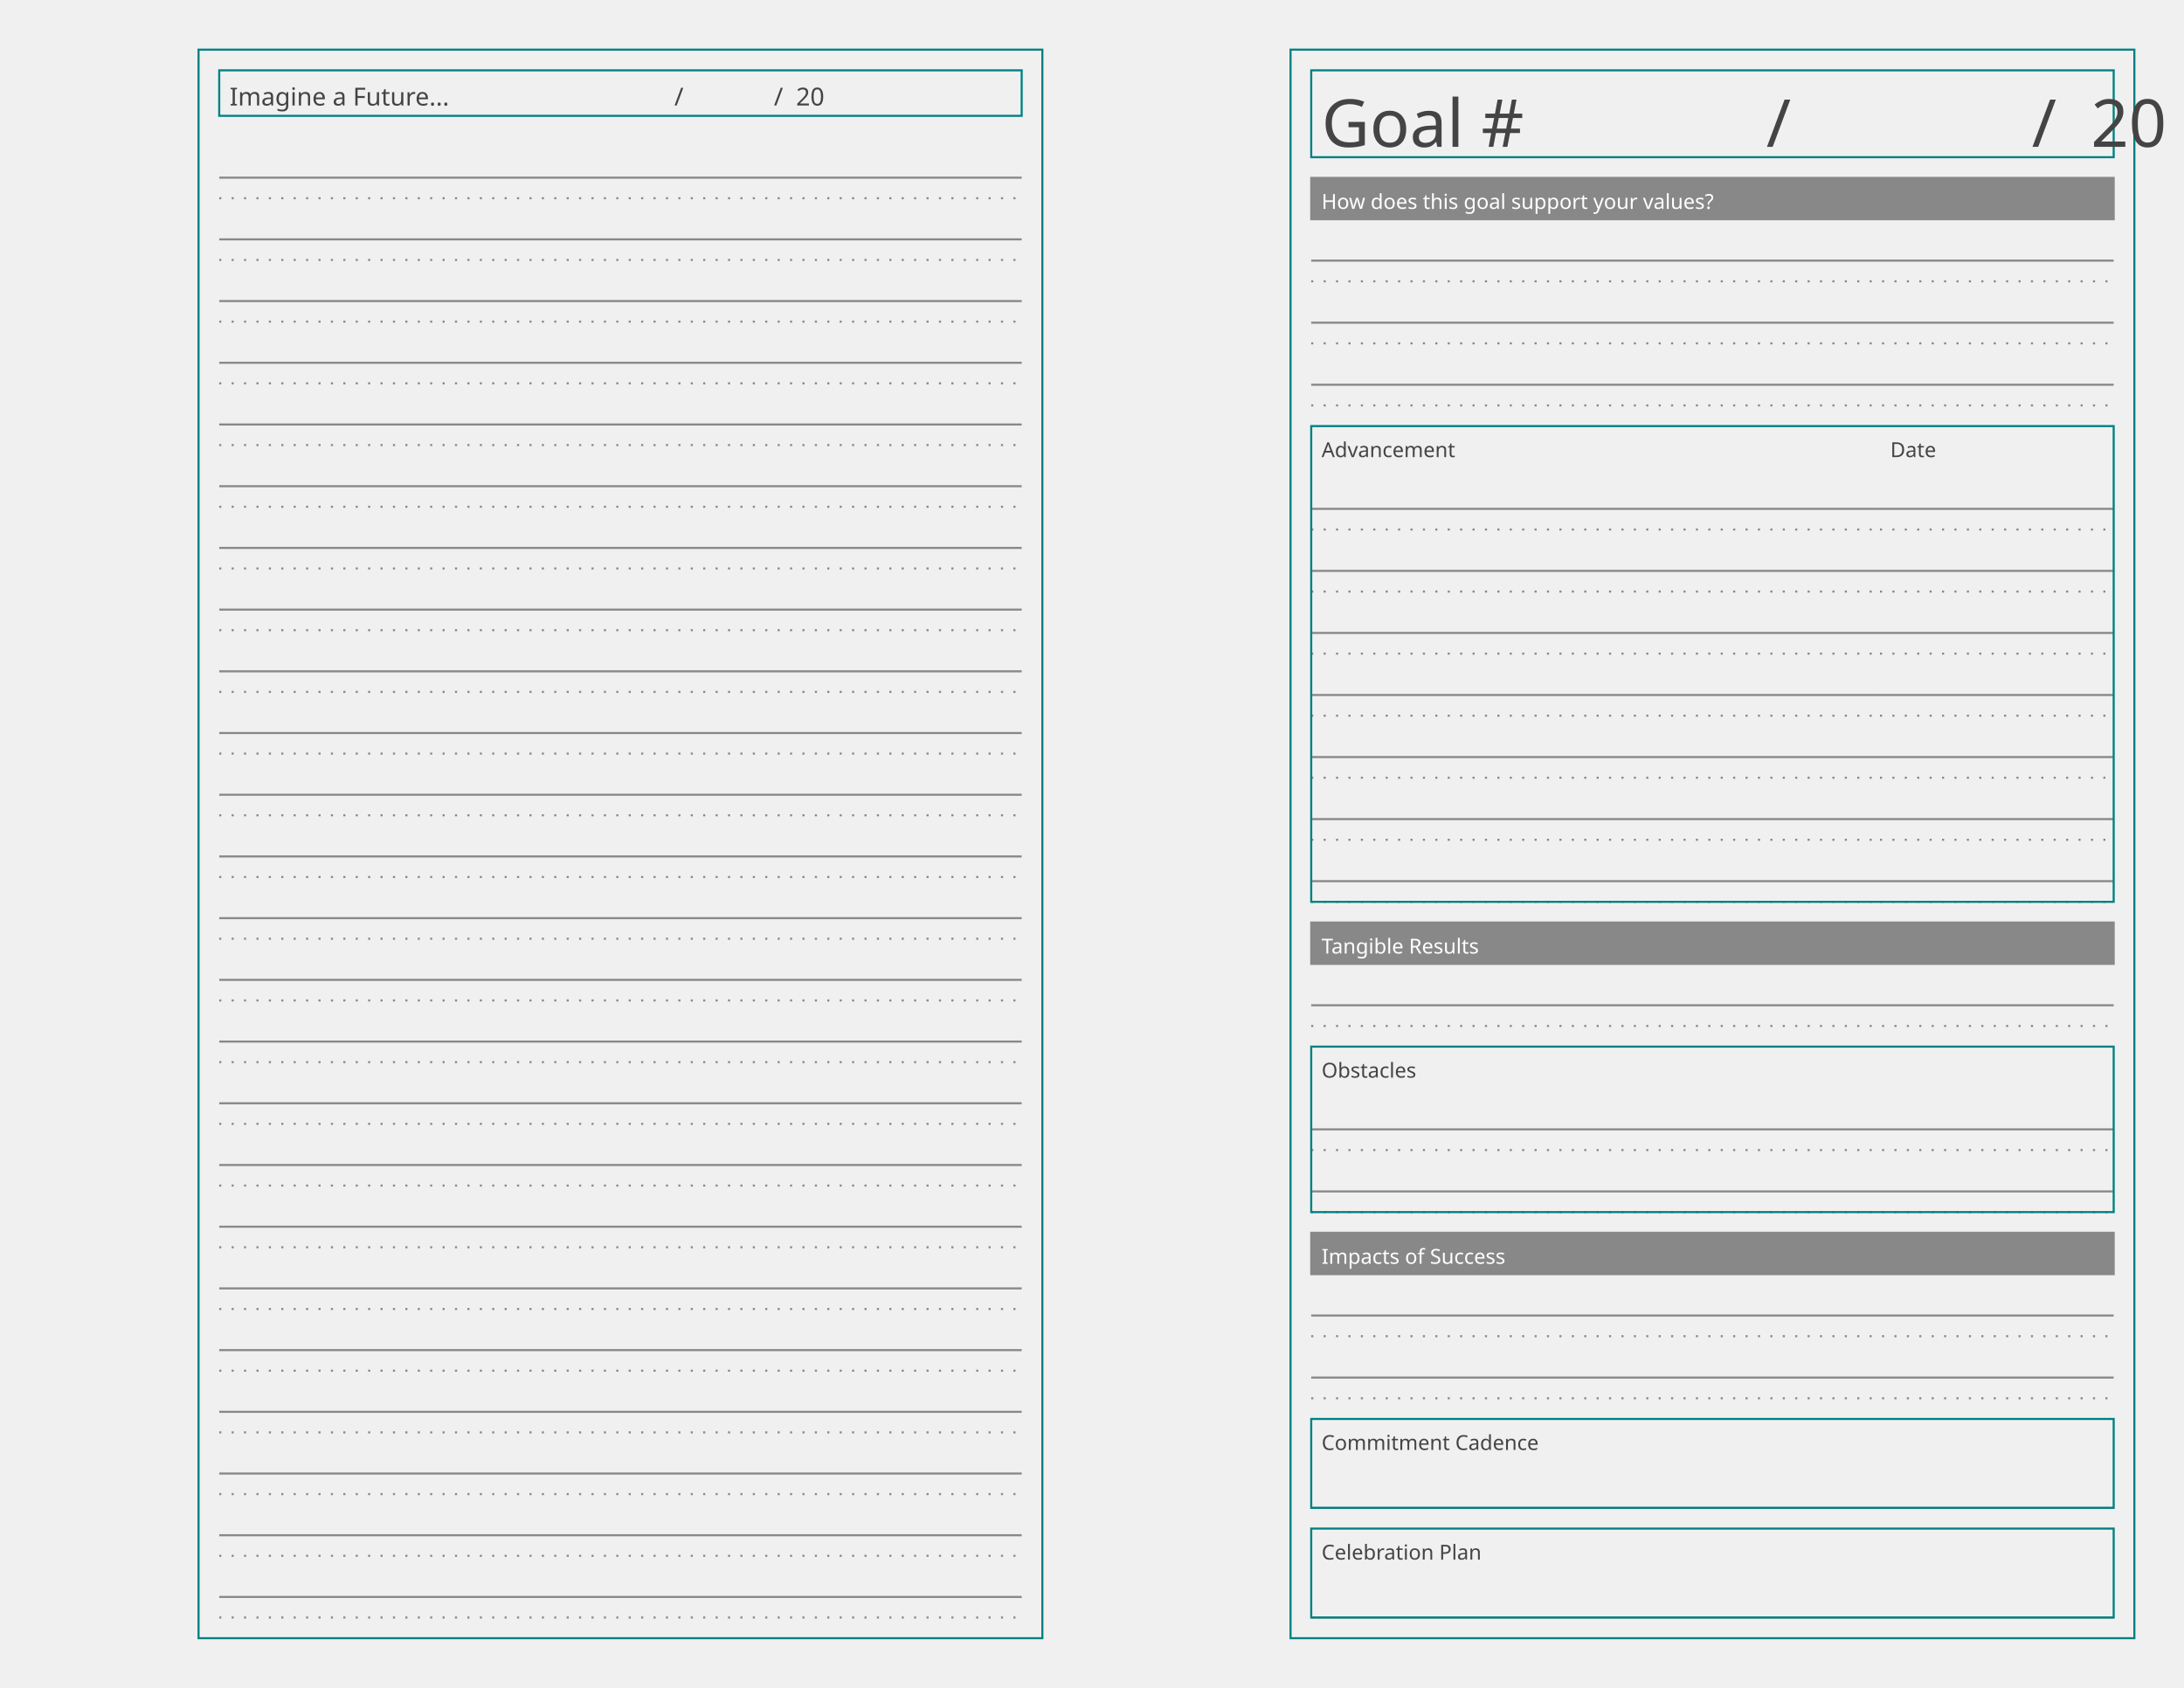
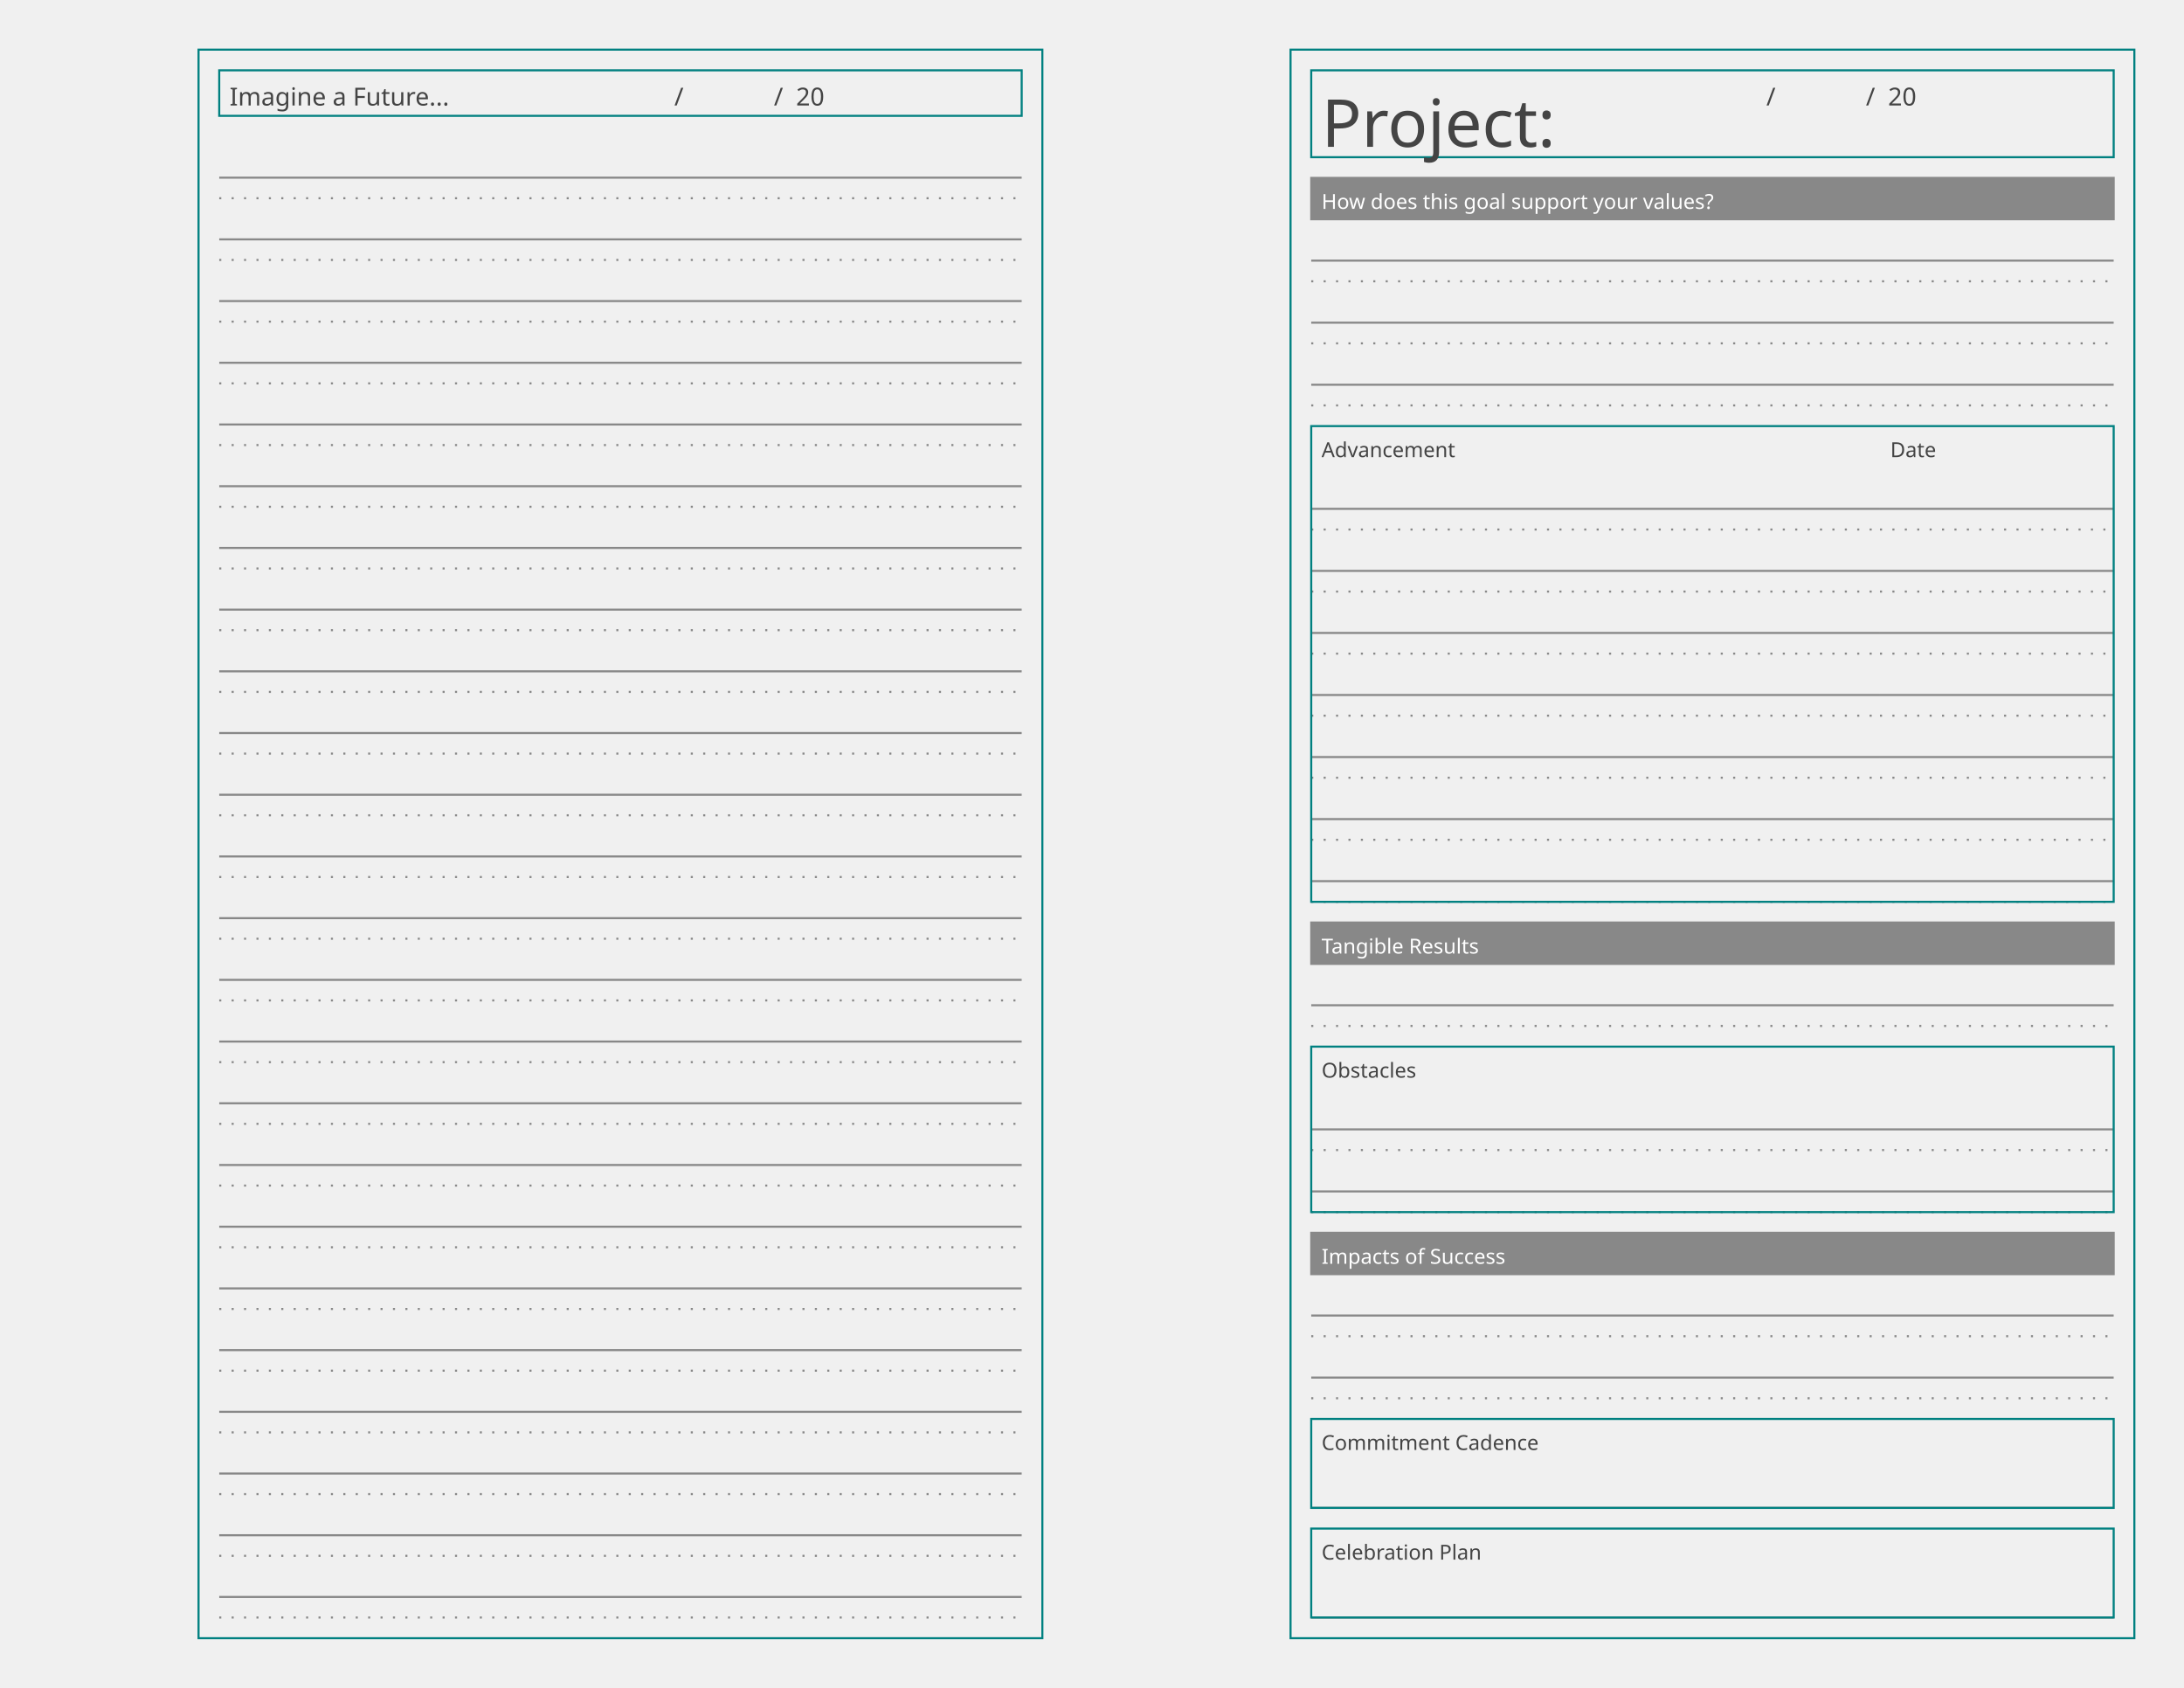
<svg xmlns="http://www.w3.org/2000/svg" baseProfile="tiny" height="8.5in" version="1.2" width="11in">
  <defs />
  <g transform="translate(96, 24.0)">
    <rect fill="none" height="768.0" stroke="#008080" width="408.0" x="0" y="0" />
    <g transform="translate(10, 10)">
      <rect fill="none" height="22" stroke="#008080" stroke-width="1" width="388.0" x="0" y="0" />
      <text alignment-baseline="text-after-edge" fill="#444444" font-family="Trebuchet MS" font-size="12" text-anchor="start" transform="translate(5,17)">Imagine a Future...</text>
      <g transform="translate(215.04,0)">
        <text alignment-baseline="text-after-edge" fill="#444444" font-family="Trebuchet MS" font-size="12" text-anchor="start" transform="translate(5,17)">              /              /  20          </text>
      </g>
    </g>
    <g transform="translate(10, 42)">
      <g transform="translate(0,0)">
        <g>
          <line stroke="#888888" stroke-dasharray="1,5" stroke-width="1" transform="translate(0,29.83333)" x1="0" x2="388.0" y1="0" y2="0" />
          <line stroke="#888888" stroke-dasharray="1,5" stroke-width="1" transform="translate(0,59.66667)" x1="0" x2="388.0" y1="0" y2="0" />
          <line stroke="#888888" stroke-dasharray="1,5" stroke-width="1" transform="translate(0,89.5)" x1="0" x2="388.0" y1="0" y2="0" />
          <line stroke="#888888" stroke-dasharray="1,5" stroke-width="1" transform="translate(0,119.3333)" x1="0" x2="388.0" y1="0" y2="0" />
          <line stroke="#888888" stroke-dasharray="1,5" stroke-width="1" transform="translate(0,149.1667)" x1="0" x2="388.0" y1="0" y2="0" />
          <line stroke="#888888" stroke-dasharray="1,5" stroke-width="1" transform="translate(0,179.0)" x1="0" x2="388.0" y1="0" y2="0" />
          <line stroke="#888888" stroke-dasharray="1,5" stroke-width="1" transform="translate(0,208.8333)" x1="0" x2="388.0" y1="0" y2="0" />
          <line stroke="#888888" stroke-dasharray="1,5" stroke-width="1" transform="translate(0,238.6667)" x1="0" x2="388.0" y1="0" y2="0" />
          <line stroke="#888888" stroke-dasharray="1,5" stroke-width="1" transform="translate(0,268.5)" x1="0" x2="388.0" y1="0" y2="0" />
          <line stroke="#888888" stroke-dasharray="1,5" stroke-width="1" transform="translate(0,298.3333)" x1="0" x2="388.0" y1="0" y2="0" />
          <line stroke="#888888" stroke-dasharray="1,5" stroke-width="1" transform="translate(0,328.1667)" x1="0" x2="388.0" y1="0" y2="0" />
          <line stroke="#888888" stroke-dasharray="1,5" stroke-width="1" transform="translate(0,358)" x1="0" x2="388.0" y1="0" y2="0" />
          <line stroke="#888888" stroke-dasharray="1,5" stroke-width="1" transform="translate(0,387.8333)" x1="0" x2="388.0" y1="0" y2="0" />
          <line stroke="#888888" stroke-dasharray="1,5" stroke-width="1" transform="translate(0,417.6667)" x1="0" x2="388.0" y1="0" y2="0" />
          <line stroke="#888888" stroke-dasharray="1,5" stroke-width="1" transform="translate(0,447.5)" x1="0" x2="388.0" y1="0" y2="0" />
          <line stroke="#888888" stroke-dasharray="1,5" stroke-width="1" transform="translate(0,477.3333)" x1="0" x2="388.0" y1="0" y2="0" />
          <line stroke="#888888" stroke-dasharray="1,5" stroke-width="1" transform="translate(0,507.1667)" x1="0" x2="388.0" y1="0" y2="0" />
          <line stroke="#888888" stroke-dasharray="1,5" stroke-width="1" transform="translate(0,537)" x1="0" x2="388.0" y1="0" y2="0" />
          <line stroke="#888888" stroke-dasharray="1,5" stroke-width="1" transform="translate(0,566.8333)" x1="0" x2="388.0" y1="0" y2="0" />
          <line stroke="#888888" stroke-dasharray="1,5" stroke-width="1" transform="translate(0,596.6667)" x1="0" x2="388.0" y1="0" y2="0" />
          <line stroke="#888888" stroke-dasharray="1,5" stroke-width="1" transform="translate(0,626.5)" x1="0" x2="388.0" y1="0" y2="0" />
          <line stroke="#888888" stroke-dasharray="1,5" stroke-width="1" transform="translate(0,656.3333)" x1="0" x2="388.0" y1="0" y2="0" />
          <line stroke="#888888" stroke-dasharray="1,5" stroke-width="1" transform="translate(0,686.1667)" x1="0" x2="388.0" y1="0" y2="0" />
          <line stroke="#888888" stroke-dasharray="1,5" stroke-width="1" transform="translate(0,716)" x1="0" x2="388.0" y1="0" y2="0" />
        </g>
        <g>
          <line stroke="#888888" stroke-dasharray="1,0" stroke-width="1" transform="translate(0,19.88889)" x1="0" x2="388.0" y1="0" y2="0" />
          <line stroke="#888888" stroke-dasharray="1,0" stroke-width="1" transform="translate(0,49.72222)" x1="0" x2="388.0" y1="0" y2="0" />
          <line stroke="#888888" stroke-dasharray="1,0" stroke-width="1" transform="translate(0,79.55556)" x1="0" x2="388.0" y1="0" y2="0" />
          <line stroke="#888888" stroke-dasharray="1,0" stroke-width="1" transform="translate(0,109.3889)" x1="0" x2="388.0" y1="0" y2="0" />
          <line stroke="#888888" stroke-dasharray="1,0" stroke-width="1" transform="translate(0,139.2222)" x1="0" x2="388.0" y1="0" y2="0" />
          <line stroke="#888888" stroke-dasharray="1,0" stroke-width="1" transform="translate(0,169.0556)" x1="0" x2="388.0" y1="0" y2="0" />
          <line stroke="#888888" stroke-dasharray="1,0" stroke-width="1" transform="translate(0,198.8889)" x1="0" x2="388.0" y1="0" y2="0" />
          <line stroke="#888888" stroke-dasharray="1,0" stroke-width="1" transform="translate(0,228.7222)" x1="0" x2="388.0" y1="0" y2="0" />
          <line stroke="#888888" stroke-dasharray="1,0" stroke-width="1" transform="translate(0,258.5556)" x1="0" x2="388.0" y1="0" y2="0" />
          <line stroke="#888888" stroke-dasharray="1,0" stroke-width="1" transform="translate(0,288.3889)" x1="0" x2="388.0" y1="0" y2="0" />
          <line stroke="#888888" stroke-dasharray="1,0" stroke-width="1" transform="translate(0,318.2222)" x1="0" x2="388.0" y1="0" y2="0" />
          <line stroke="#888888" stroke-dasharray="1,0" stroke-width="1" transform="translate(0,348.0556)" x1="0" x2="388.0" y1="0" y2="0" />
          <line stroke="#888888" stroke-dasharray="1,0" stroke-width="1" transform="translate(0,377.8889)" x1="0" x2="388.0" y1="0" y2="0" />
          <line stroke="#888888" stroke-dasharray="1,0" stroke-width="1" transform="translate(0,407.7222)" x1="0" x2="388.0" y1="0" y2="0" />
          <line stroke="#888888" stroke-dasharray="1,0" stroke-width="1" transform="translate(0,437.5556)" x1="0" x2="388.0" y1="0" y2="0" />
          <line stroke="#888888" stroke-dasharray="1,0" stroke-width="1" transform="translate(0,467.3889)" x1="0" x2="388.0" y1="0" y2="0" />
          <line stroke="#888888" stroke-dasharray="1,0" stroke-width="1" transform="translate(0,497.2222)" x1="0" x2="388.0" y1="0" y2="0" />
          <line stroke="#888888" stroke-dasharray="1,0" stroke-width="1" transform="translate(0,527.0556)" x1="0" x2="388.0" y1="0" y2="0" />
          <line stroke="#888888" stroke-dasharray="1,0" stroke-width="1" transform="translate(0,556.8889)" x1="0" x2="388.0" y1="0" y2="0" />
          <line stroke="#888888" stroke-dasharray="1,0" stroke-width="1" transform="translate(0,586.7222)" x1="0" x2="388.0" y1="0" y2="0" />
          <line stroke="#888888" stroke-dasharray="1,0" stroke-width="1" transform="translate(0,616.5556)" x1="0" x2="388.0" y1="0" y2="0" />
          <line stroke="#888888" stroke-dasharray="1,0" stroke-width="1" transform="translate(0,646.3889)" x1="0" x2="388.0" y1="0" y2="0" />
          <line stroke="#888888" stroke-dasharray="1,0" stroke-width="1" transform="translate(0,676.2222)" x1="0" x2="388.0" y1="0" y2="0" />
          <line stroke="#888888" stroke-dasharray="1,0" stroke-width="1" transform="translate(0,706.0556)" x1="0" x2="388.0" y1="0" y2="0" />
        </g>
      </g>
    </g>
  </g>
  <g transform="translate(624.0, 24.0)">
    <rect fill="none" height="768.0" stroke="#008080" width="408.0" x="0" y="0" />
    <g transform="translate(10, 10)">
      <rect fill="none" height="42" stroke="#008080" stroke-width="1" width="388.0" x="0" y="0" />
-       <text alignment-baseline="text-after-edge" fill="#444444" font-family="Trebuchet MS" font-size="32" text-anchor="start" transform="translate(5,37)">Goal #</text>
+       <text alignment-baseline="text-after-edge" fill="#444444" font-family="Trebuchet MS" font-size="32" text-anchor="start" transform="translate(5,37)">Project:</text>
      <g transform="translate(215.04,0)">
-         <text alignment-baseline="text-after-edge" fill="#444444" font-family="Trebuchet MS" font-size="32" text-anchor="start" transform="translate(5,37)">              /              /  20          </text>
+         <text alignment-baseline="text-after-edge" fill="#444444" font-family="Trebuchet MS" font-size="12" text-anchor="start" transform="translate(5,17)">              /              /  20          </text>
      </g>
    </g>
    <g transform="translate(10, 62)">
      <g transform="translate(0,0)">
        <g>
          <g transform="translate(0,0)">
            <rect fill="#888888" height="20" stroke="#888888" stroke-width="1" width="388.0" x="0" y="0" />
            <text alignment-baseline="text-after-edge" fill="#ffffff" font-family="Trebuchet MS" font-size="10" text-anchor="start" transform="translate(5,15)">How does this goal support your values?</text>
          </g>
          <g transform="translate(0,20)">
            <g>
              <line stroke="#888888" stroke-dasharray="1,5" stroke-width="1" transform="translate(0,30.0)" x1="0" x2="388.0" y1="0" y2="0" />
              <line stroke="#888888" stroke-dasharray="1,5" stroke-width="1" transform="translate(0,60.0)" x1="0" x2="388.0" y1="0" y2="0" />
              <line stroke="#888888" stroke-dasharray="1,5" stroke-width="1" transform="translate(0,90.0)" x1="0" x2="388.0" y1="0" y2="0" />
            </g>
            <g>
              <line stroke="#888888" stroke-dasharray="1,0" stroke-width="1" transform="translate(0,20.0)" x1="0" x2="388.0" y1="0" y2="0" />
              <line stroke="#888888" stroke-dasharray="1,0" stroke-width="1" transform="translate(0,50.0)" x1="0" x2="388.0" y1="0" y2="0" />
              <line stroke="#888888" stroke-dasharray="1,0" stroke-width="1" transform="translate(0,80.0)" x1="0" x2="388.0" y1="0" y2="0" />
            </g>
          </g>
        </g>
      </g>
      <g transform="translate(0,120.0)">
        <g>
          <g transform="translate(0,0)">
            <g>
              <g transform="translate(0,0)">
                <text alignment-baseline="text-after-edge" fill="#444444" font-family="Trebuchet MS" font-size="10" text-anchor="start" transform="translate(5,15)">Advancement</text>
              </g>
              <g transform="translate(0,20)">
                <g>
                  <line stroke="#888888" stroke-dasharray="1,5" stroke-width="1" transform="translate(0,30.0)" x1="0" x2="275" y1="0" y2="0" />
                  <line stroke="#888888" stroke-dasharray="1,5" stroke-width="1" transform="translate(0,60.0)" x1="0" x2="275" y1="0" y2="0" />
                  <line stroke="#888888" stroke-dasharray="1,5" stroke-width="1" transform="translate(0,90.0)" x1="0" x2="275" y1="0" y2="0" />
                  <line stroke="#888888" stroke-dasharray="1,5" stroke-width="1" transform="translate(0,120.0)" x1="0" x2="275" y1="0" y2="0" />
                  <line stroke="#888888" stroke-dasharray="1,5" stroke-width="1" transform="translate(0,150.0)" x1="0" x2="275" y1="0" y2="0" />
                  <line stroke="#888888" stroke-dasharray="1,5" stroke-width="1" transform="translate(0,180.0)" x1="0" x2="275" y1="0" y2="0" />
                  <line stroke="#888888" stroke-dasharray="1,5" stroke-width="1" transform="translate(0,210.0)" x1="0" x2="275" y1="0" y2="0" />
                </g>
                <g>
                  <line stroke="#888888" stroke-dasharray="1,0" stroke-width="1" transform="translate(0,20.0)" x1="0" x2="275" y1="0" y2="0" />
                  <line stroke="#888888" stroke-dasharray="1,0" stroke-width="1" transform="translate(0,50.0)" x1="0" x2="275" y1="0" y2="0" />
                  <line stroke="#888888" stroke-dasharray="1,0" stroke-width="1" transform="translate(0,80.0)" x1="0" x2="275" y1="0" y2="0" />
                  <line stroke="#888888" stroke-dasharray="1,0" stroke-width="1" transform="translate(0,110.0)" x1="0" x2="275" y1="0" y2="0" />
                  <line stroke="#888888" stroke-dasharray="1,0" stroke-width="1" transform="translate(0,140.0)" x1="0" x2="275" y1="0" y2="0" />
                  <line stroke="#888888" stroke-dasharray="1,0" stroke-width="1" transform="translate(0,170.0)" x1="0" x2="275" y1="0" y2="0" />
                  <line stroke="#888888" stroke-dasharray="1,0" stroke-width="1" transform="translate(0,200.0)" x1="0" x2="275" y1="0" y2="0" />
                </g>
              </g>
            </g>
          </g>
          <g transform="translate(275,0)">
            <g>
              <g transform="translate(0,0)">
                <text alignment-baseline="text-after-edge" fill="#444444" font-family="Trebuchet MS" font-size="10" text-anchor="start" transform="translate(5,15)">Date</text>
              </g>
              <g transform="translate(0,20)">
                <g>
                  <line stroke="#888888" stroke-dasharray="1,5" stroke-width="1" transform="translate(0,30.0)" x1="0" x2="113.0" y1="0" y2="0" />
                  <line stroke="#888888" stroke-dasharray="1,5" stroke-width="1" transform="translate(0,60.0)" x1="0" x2="113.0" y1="0" y2="0" />
                  <line stroke="#888888" stroke-dasharray="1,5" stroke-width="1" transform="translate(0,90.0)" x1="0" x2="113.0" y1="0" y2="0" />
                  <line stroke="#888888" stroke-dasharray="1,5" stroke-width="1" transform="translate(0,120.0)" x1="0" x2="113.0" y1="0" y2="0" />
                  <line stroke="#888888" stroke-dasharray="1,5" stroke-width="1" transform="translate(0,150.0)" x1="0" x2="113.0" y1="0" y2="0" />
                  <line stroke="#888888" stroke-dasharray="1,5" stroke-width="1" transform="translate(0,180.0)" x1="0" x2="113.0" y1="0" y2="0" />
                  <line stroke="#888888" stroke-dasharray="1,5" stroke-width="1" transform="translate(0,210.0)" x1="0" x2="113.0" y1="0" y2="0" />
                </g>
                <g>
                  <line stroke="#888888" stroke-dasharray="1,0" stroke-width="1" transform="translate(0,20.0)" x1="0" x2="113.0" y1="0" y2="0" />
                  <line stroke="#888888" stroke-dasharray="1,0" stroke-width="1" transform="translate(0,50.0)" x1="0" x2="113.0" y1="0" y2="0" />
                  <line stroke="#888888" stroke-dasharray="1,0" stroke-width="1" transform="translate(0,80.0)" x1="0" x2="113.0" y1="0" y2="0" />
                  <line stroke="#888888" stroke-dasharray="1,0" stroke-width="1" transform="translate(0,110.0)" x1="0" x2="113.0" y1="0" y2="0" />
                  <line stroke="#888888" stroke-dasharray="1,0" stroke-width="1" transform="translate(0,140.0)" x1="0" x2="113.0" y1="0" y2="0" />
                  <line stroke="#888888" stroke-dasharray="1,0" stroke-width="1" transform="translate(0,170.0)" x1="0" x2="113.0" y1="0" y2="0" />
                  <line stroke="#888888" stroke-dasharray="1,0" stroke-width="1" transform="translate(0,200.0)" x1="0" x2="113.0" y1="0" y2="0" />
                </g>
              </g>
            </g>
          </g>
        </g>
        <rect fill="none" height="230" stroke="#008080" stroke-width="1" width="388.0" x="0" y="0" />
      </g>
      <g transform="translate(0,360.0)">
        <g>
          <g transform="translate(0,0)">
            <rect fill="#888888" height="20" stroke="#888888" stroke-width="1" width="388.0" x="0" y="0" />
            <text alignment-baseline="text-after-edge" fill="#ffffff" font-family="Trebuchet MS" font-size="10" text-anchor="start" transform="translate(5,15)">Tangible Results</text>
          </g>
          <g transform="translate(0,20)">
            <g>
              <line stroke="#888888" stroke-dasharray="1,5" stroke-width="1" transform="translate(0,30.0)" x1="0" x2="388.0" y1="0" y2="0" />
            </g>
            <g>
              <line stroke="#888888" stroke-dasharray="1,0" stroke-width="1" transform="translate(0,20.0)" x1="0" x2="388.0" y1="0" y2="0" />
            </g>
          </g>
        </g>
      </g>
      <g transform="translate(0,420.0)">
        <g>
          <g transform="translate(0,0)">
            <text alignment-baseline="text-after-edge" fill="#444444" font-family="Ubuntu Mono" font-size="10" text-anchor="start" transform="translate(5,15)">Obstacles</text>
          </g>
          <g transform="translate(0,20)">
            <g>
              <line stroke="#888888" stroke-dasharray="1,5" stroke-width="1" transform="translate(0,30.0)" x1="0" x2="388.0" y1="0" y2="0" />
              <line stroke="#888888" stroke-dasharray="1,5" stroke-width="1" transform="translate(0,60.0)" x1="0" x2="388.0" y1="0" y2="0" />
            </g>
            <g>
              <line stroke="#888888" stroke-dasharray="1,0" stroke-width="1" transform="translate(0,20.0)" x1="0" x2="388.0" y1="0" y2="0" />
              <line stroke="#888888" stroke-dasharray="1,0" stroke-width="1" transform="translate(0,50.0)" x1="0" x2="388.0" y1="0" y2="0" />
            </g>
          </g>
        </g>
        <rect fill="none" height="80" stroke="#008080" stroke-width="1" width="388.0" x="0" y="0" />
      </g>
      <g transform="translate(0,510.0)">
        <g>
          <g transform="translate(0,0)">
            <rect fill="#888888" height="20" stroke="#888888" stroke-width="1" width="388.0" x="0" y="0" />
            <text alignment-baseline="text-after-edge" fill="#ffffff" font-family="Trebuchet MS" font-size="10" text-anchor="start" transform="translate(5,15)">Impacts of Success</text>
          </g>
          <g transform="translate(0,20)">
            <g>
              <line stroke="#888888" stroke-dasharray="1,5" stroke-width="1" transform="translate(0,30.0)" x1="0" x2="388.0" y1="0" y2="0" />
              <line stroke="#888888" stroke-dasharray="1,5" stroke-width="1" transform="translate(0,60.0)" x1="0" x2="388.0" y1="0" y2="0" />
            </g>
            <g>
              <line stroke="#888888" stroke-dasharray="1,0" stroke-width="1" transform="translate(0,20.0)" x1="0" x2="388.0" y1="0" y2="0" />
              <line stroke="#888888" stroke-dasharray="1,0" stroke-width="1" transform="translate(0,50.0)" x1="0" x2="388.0" y1="0" y2="0" />
            </g>
          </g>
        </g>
      </g>
      <g transform="translate(0,600.0)">
        <g>
          <g transform="translate(0,0)">
            <text alignment-baseline="text-after-edge" fill="#444444" font-family="Ubuntu Mono" font-size="10" text-anchor="start" transform="translate(5,15)">Commitment Cadence</text>
          </g>
          <g transform="translate(0,20)">
            <line stroke="#888888" stroke-dasharray="1,0" stroke-width="1" transform="translate(0,23.0)" x1="0" x2="388.0" y1="0" y2="0" />
          </g>
        </g>
        <rect fill="none" height="43.0" stroke="#008080" stroke-width="1" width="388.0" x="0" y="0" />
      </g>
      <g transform="translate(0,653.0)">
        <g>
          <g transform="translate(0,0)">
            <text alignment-baseline="text-after-edge" fill="#444444" font-family="Ubuntu Mono" font-size="10" text-anchor="start" transform="translate(5,15)">Celebration Plan</text>
          </g>
          <g transform="translate(0,20)">
            <line stroke="#888888" stroke-dasharray="1,0" stroke-width="1" transform="translate(0,23.0)" x1="0" x2="388.0" y1="0" y2="0" />
          </g>
        </g>
        <rect fill="none" height="43.0" stroke="#008080" stroke-width="1" width="388.0" x="0" y="0" />
      </g>
    </g>
  </g>
</svg>
